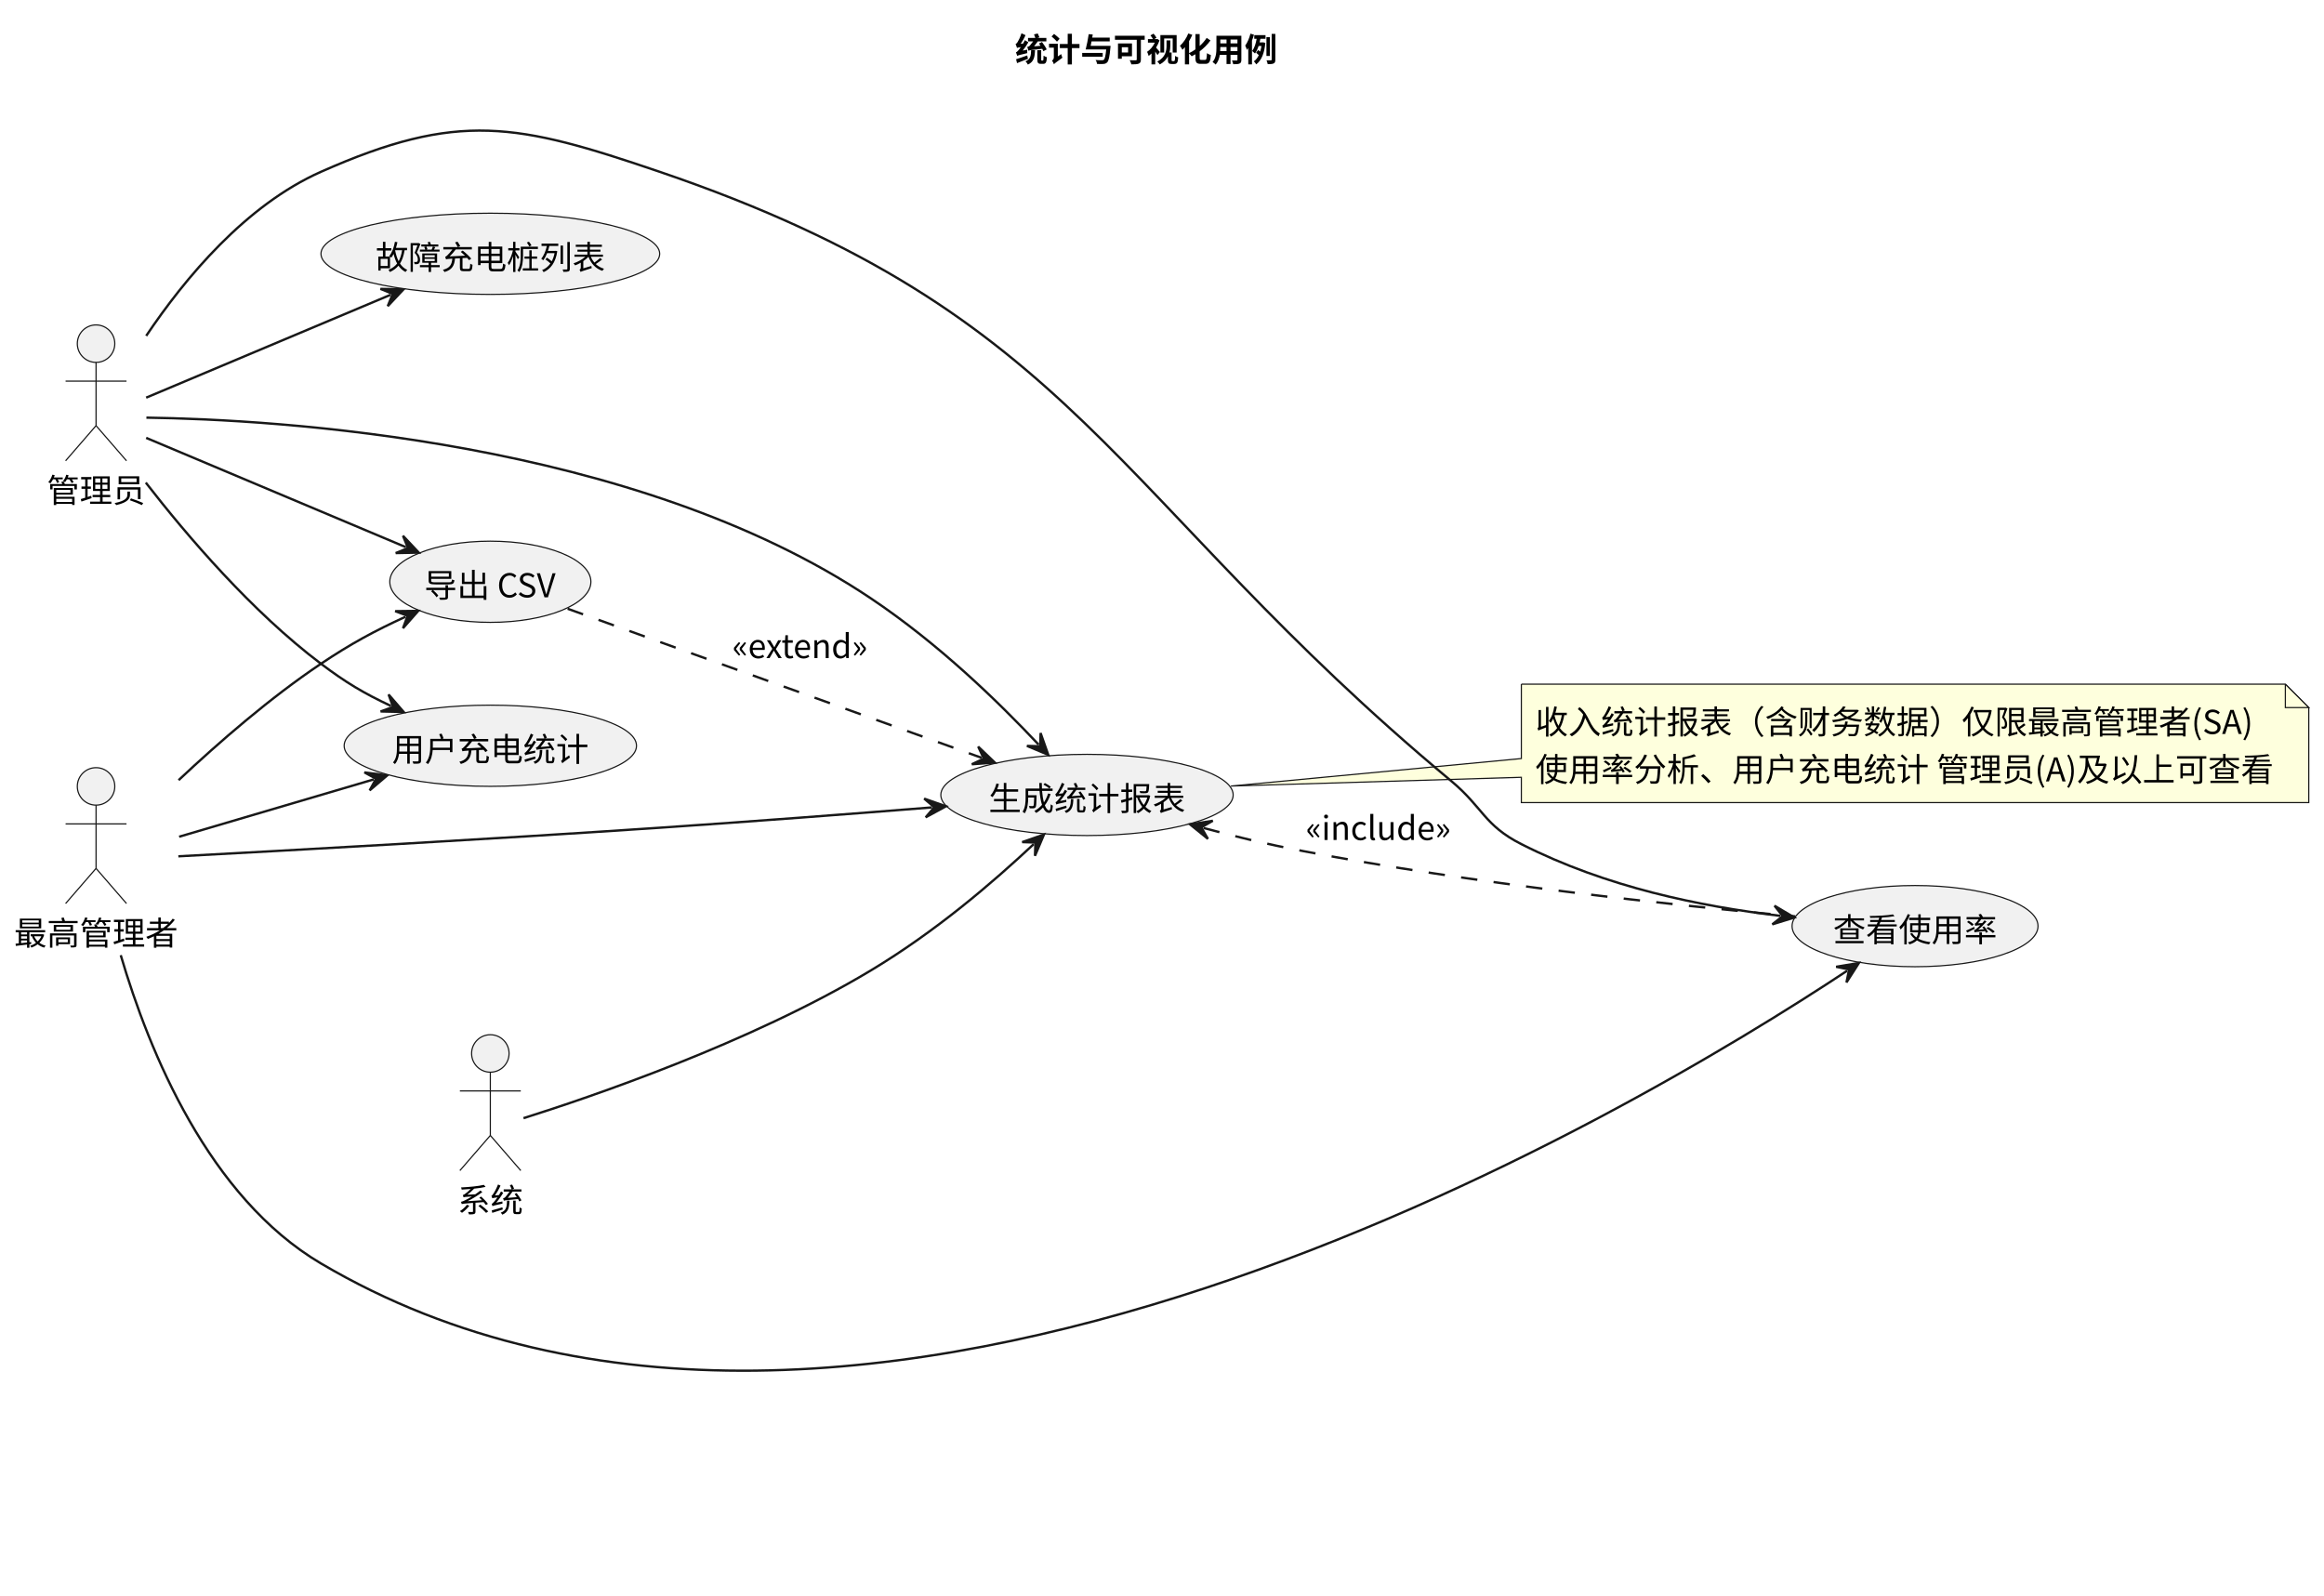
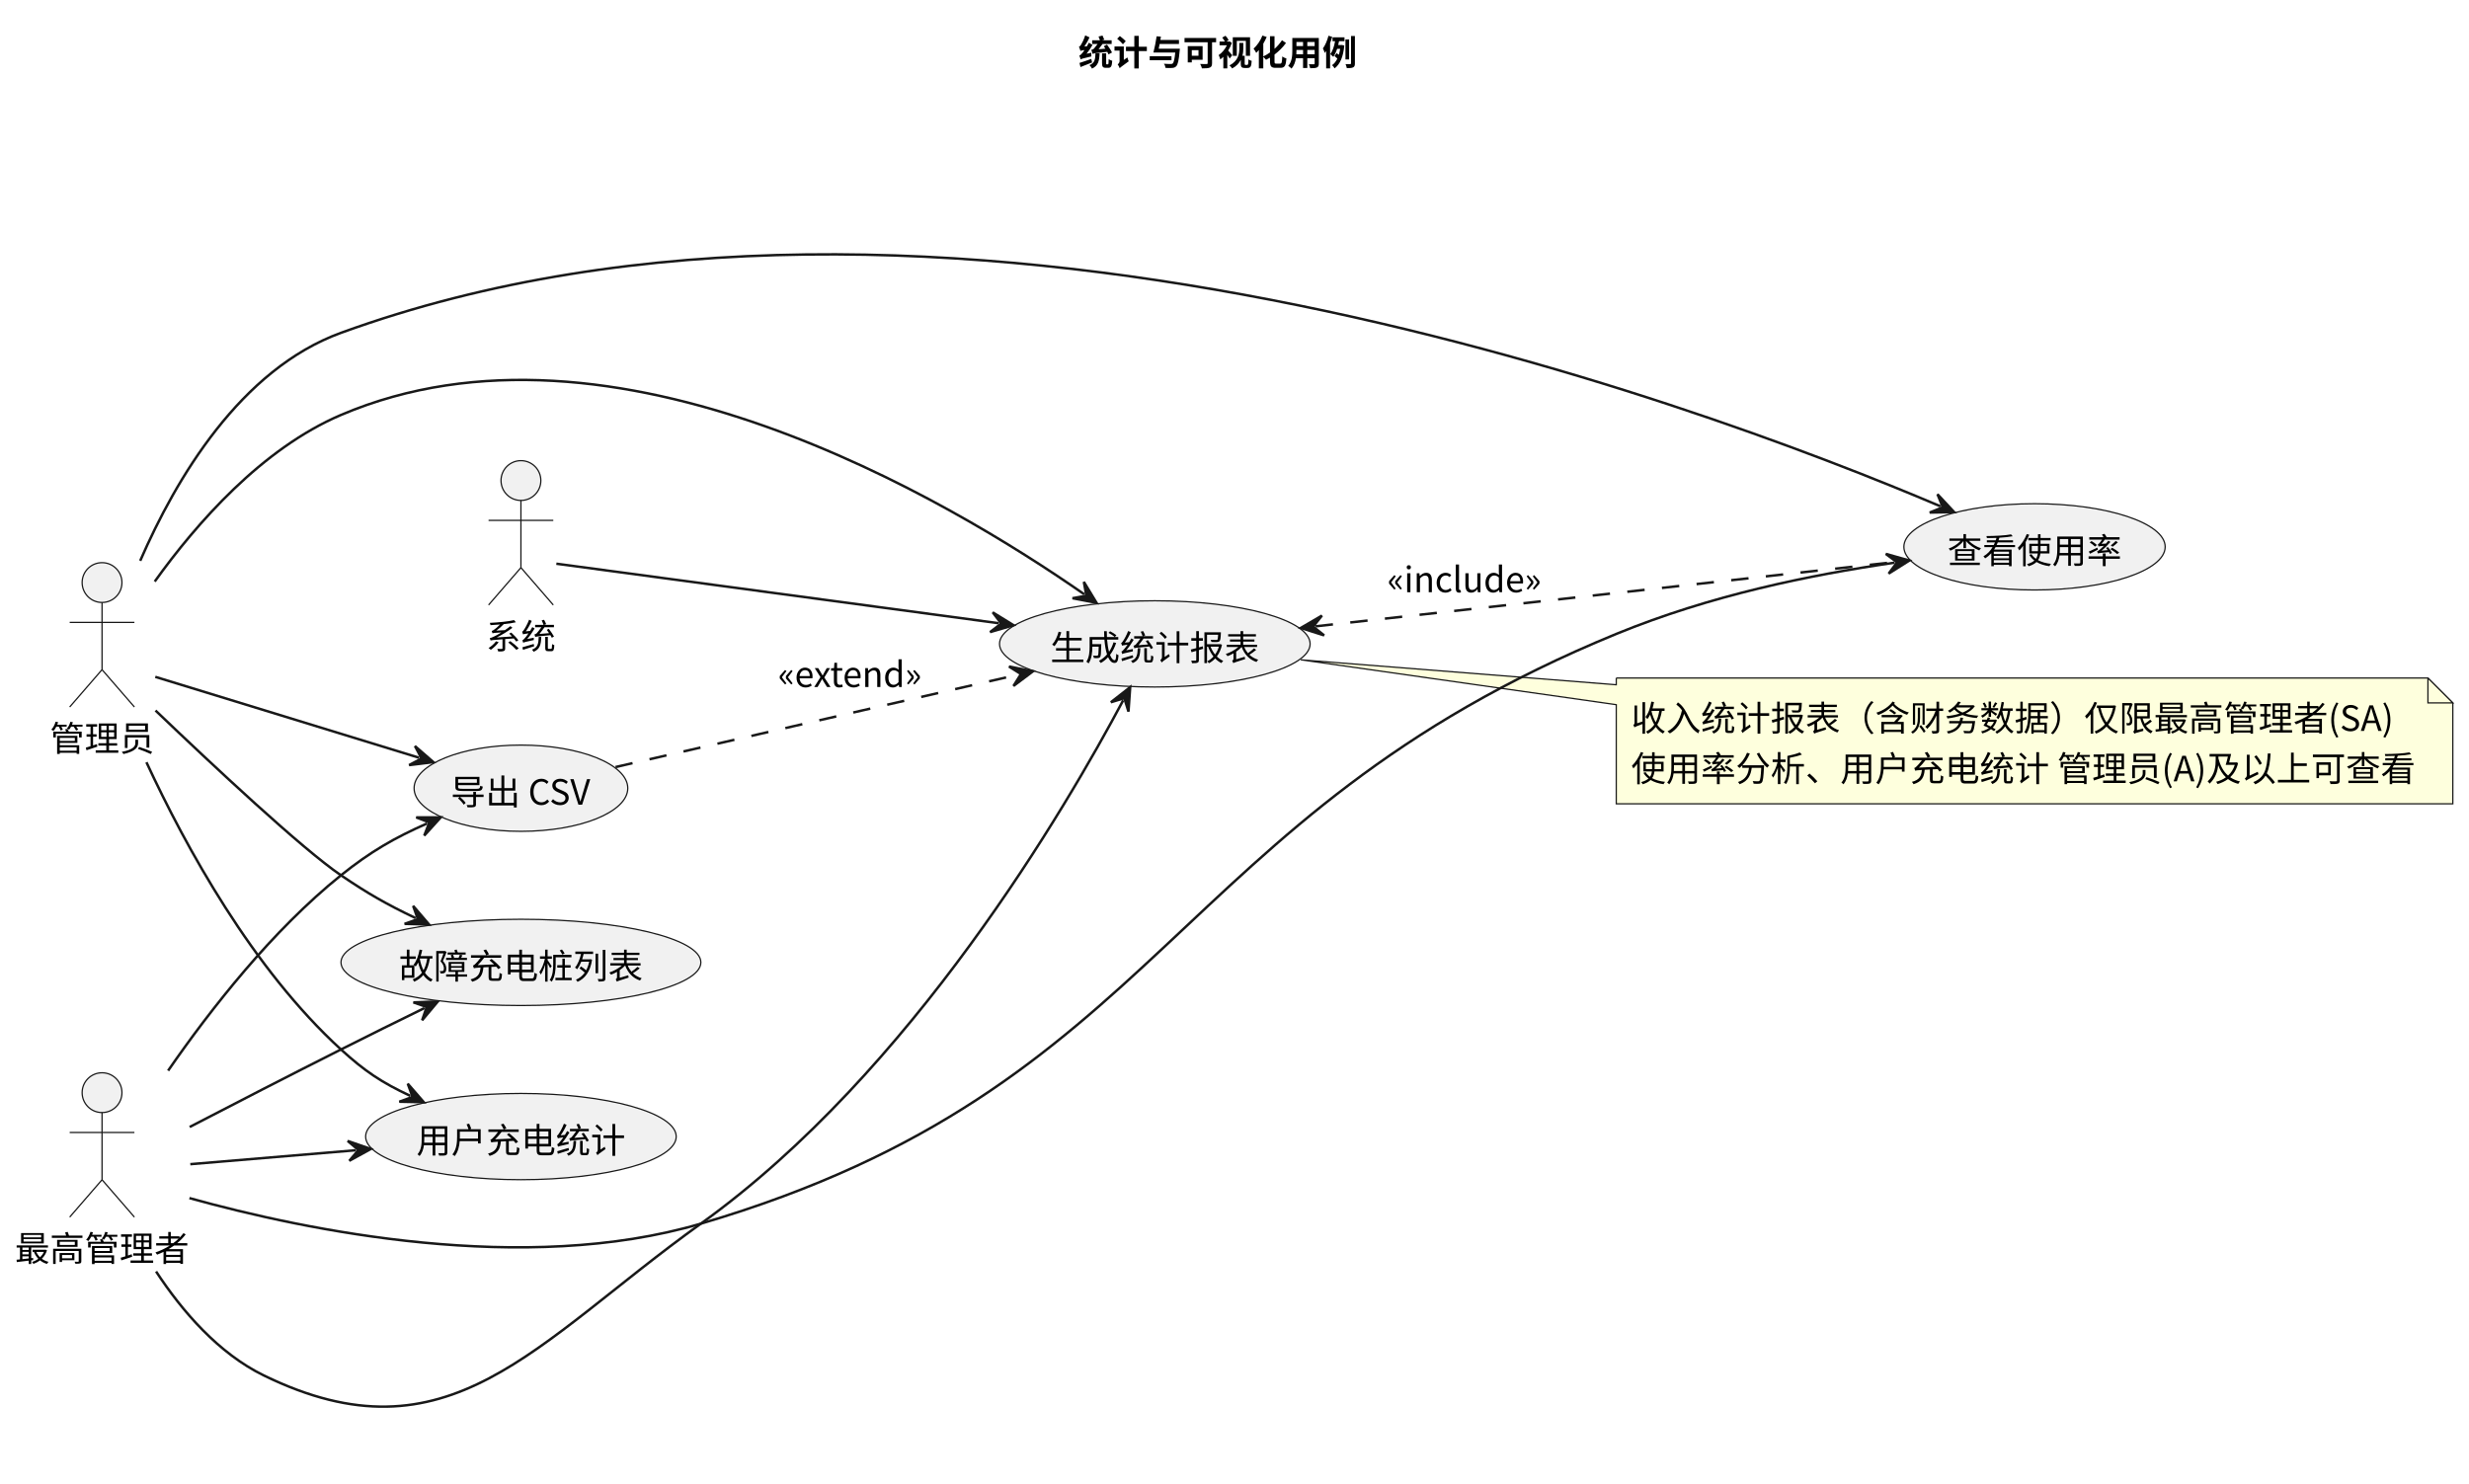
- <svg xmlns="http://www.w3.org/2000/svg" contentStyleType="text/css" data-diagram-type="DESCRIPTION" height="681px" preserveAspectRatio="none" style="width:992px;height:681px;background:#FFFFFF;" version="1.1" viewBox="0 0 992 681" width="992px" zoomAndPan="magnify">
+ <svg xmlns="http://www.w3.org/2000/svg" contentStyleType="text/css" data-diagram-type="DESCRIPTION" height="596px" preserveAspectRatio="none" style="width:992px;height:596px;background:#FFFFFF;" version="1.1" viewBox="0 0 992 596" width="992px" zoomAndPan="magnify">
  <defs />
  <g>
    <g class="title" data-source-line="3">
      <text fill="#000000" font-family="Noto Sans CJK SC" font-size="14" font-weight="bold" lengthAdjust="spacing" textLength="111.999" x="433.251" y="26.24">统计与可视化用例</text>
    </g>
    <g class="entity" data-entity="S" data-source-line="7" data-uid="ent0002" id="entity_S">
-       <ellipse cx="209.3" cy="449.702" fill="#F1F1F1" rx="8" ry="8" style="stroke:#181818;stroke-width:0.5;" />
-       <path d="M209.3,457.702 L209.3,484.702 M196.3,465.702 L222.3,465.702 M209.3,484.702 L196.3,499.702 M209.3,484.702 L222.3,499.702" fill="none" style="stroke:#181818;stroke-width:0.5;" />
-       <text fill="#000000" font-family="Noto Sans CJK SC" font-size="14" lengthAdjust="spacing" textLength="28" x="195.3" y="517.442">系统</text>
+       <ellipse cx="209.3" cy="193.122" fill="#F1F1F1" rx="8" ry="8" style="stroke:#181818;stroke-width:0.5;" />
+       <path d="M209.3,201.122 L209.3,228.122 M196.3,209.122 L222.3,209.122 M209.3,228.122 L196.3,243.122 M209.3,228.122 L222.3,243.122" fill="none" style="stroke:#181818;stroke-width:0.5;" />
+       <text fill="#000000" font-family="Noto Sans CJK SC" font-size="14" lengthAdjust="spacing" textLength="28" x="195.3" y="260.862">系统</text>
    </g>
    <g class="entity" data-entity="A" data-source-line="8" data-uid="ent0003" id="entity_A">
-       <ellipse cx="41" cy="146.702" fill="#F1F1F1" rx="8" ry="8" style="stroke:#181818;stroke-width:0.5;" />
-       <path d="M41,154.702 L41,181.702 M28,162.702 L54,162.702 M41,181.702 L28,196.702 M41,181.702 L54,196.702" fill="none" style="stroke:#181818;stroke-width:0.5;" />
-       <text fill="#000000" font-family="Noto Sans CJK SC" font-size="14" lengthAdjust="spacing" textLength="42" x="20" y="214.442">管理员</text>
+       <ellipse cx="41" cy="234.122" fill="#F1F1F1" rx="8" ry="8" style="stroke:#181818;stroke-width:0.5;" />
+       <path d="M41,242.122 L41,269.122 M28,250.122 L54,250.122 M41,269.122 L28,284.122 M41,269.122 L54,284.122" fill="none" style="stroke:#181818;stroke-width:0.5;" />
+       <text fill="#000000" font-family="Noto Sans CJK SC" font-size="14" lengthAdjust="spacing" textLength="42" x="20" y="301.862">管理员</text>
    </g>
    <g class="entity" data-entity="SA" data-source-line="9" data-uid="ent0004" id="entity_SA">
-       <ellipse cx="41" cy="335.702" fill="#F1F1F1" rx="8" ry="8" style="stroke:#181818;stroke-width:0.5;" />
-       <path d="M41,343.702 L41,370.702 M28,351.702 L54,351.702 M41,370.702 L28,385.702 M41,370.702 L54,385.702" fill="none" style="stroke:#181818;stroke-width:0.5;" />
-       <text fill="#000000" font-family="Noto Sans CJK SC" font-size="14" lengthAdjust="spacing" textLength="70" x="6" y="403.442">最高管理者</text>
+       <ellipse cx="41" cy="439.122" fill="#F1F1F1" rx="8" ry="8" style="stroke:#181818;stroke-width:0.5;" />
+       <path d="M41,447.122 L41,474.122 M28,455.122 L54,455.122 M41,474.122 L28,489.122 M41,474.122 L54,489.122" fill="none" style="stroke:#181818;stroke-width:0.5;" />
+       <text fill="#000000" font-family="Noto Sans CJK SC" font-size="14" lengthAdjust="spacing" textLength="70" x="6" y="506.862">最高管理者</text>
    </g>
    <g class="entity" data-entity="GR" data-source-line="11" data-uid="ent0005" id="entity_GR">
-       <ellipse cx="463.987" cy="339.346" fill="#F1F1F1" rx="62.397" ry="17.334" style="stroke:#181818;stroke-width:0.5;" />
-       <text fill="#000000" font-family="Noto Sans CJK SC" font-size="14" lengthAdjust="spacing" textLength="84" x="421.987" y="345.982">生成统计报表</text>
+       <ellipse cx="463.987" cy="258.766" fill="#F1F1F1" rx="62.397" ry="17.334" style="stroke:#181818;stroke-width:0.5;" />
+       <text fill="#000000" font-family="Noto Sans CJK SC" font-size="14" lengthAdjust="spacing" textLength="84" x="421.987" y="265.402">生成统计报表</text>
    </g>
    <g class="entity" data-entity="VU" data-source-line="12" data-uid="ent0006" id="entity_VU">
-       <ellipse cx="817.437" cy="395.346" fill="#F1F1F1" rx="52.497" ry="17.334" style="stroke:#181818;stroke-width:0.5;" />
-       <text fill="#000000" font-family="Noto Sans CJK SC" font-size="14" lengthAdjust="spacing" textLength="70" x="782.437" y="401.982">查看使用率</text>
+       <ellipse cx="817.437" cy="219.766" fill="#F1F1F1" rx="52.497" ry="17.334" style="stroke:#181818;stroke-width:0.5;" />
+       <text fill="#000000" font-family="Noto Sans CJK SC" font-size="14" lengthAdjust="spacing" textLength="70" x="782.437" y="226.402">查看使用率</text>
    </g>
    <g class="entity" data-entity="EXP" data-source-line="13" data-uid="ent0007" id="entity_EXP">
-       <ellipse cx="209.304" cy="248.346" fill="#F1F1F1" rx="42.925" ry="17.334" style="stroke:#181818;stroke-width:0.5;" />
-       <text fill="#000000" font-family="Noto Sans CJK SC" font-size="14" lengthAdjust="spacing" textLength="56.462" x="181.074" y="254.982">导出 CSV</text>
+       <ellipse cx="209.304" cy="316.766" fill="#F1F1F1" rx="42.925" ry="17.334" style="stroke:#181818;stroke-width:0.5;" />
+       <text fill="#000000" font-family="Noto Sans CJK SC" font-size="14" lengthAdjust="spacing" textLength="56.462" x="181.074" y="323.402">导出 CSV</text>
    </g>
    <g class="entity" data-entity="UCS" data-source-line="14" data-uid="ent0008" id="entity_UCS">
-       <ellipse cx="209.297" cy="318.346" fill="#F1F1F1" rx="62.397" ry="17.334" style="stroke:#181818;stroke-width:0.5;" />
-       <text fill="#000000" font-family="Noto Sans CJK SC" font-size="14" lengthAdjust="spacing" textLength="84" x="167.297" y="324.982">用户充电统计</text>
+       <ellipse cx="209.297" cy="456.766" fill="#F1F1F1" rx="62.397" ry="17.334" style="stroke:#181818;stroke-width:0.5;" />
+       <text fill="#000000" font-family="Noto Sans CJK SC" font-size="14" lengthAdjust="spacing" textLength="84" x="167.297" y="463.402">用户充电统计</text>
    </g>
    <g class="entity" data-entity="FCL" data-source-line="15" data-uid="ent0009" id="entity_FCL">
-       <ellipse cx="209.296" cy="108.346" fill="#F1F1F1" rx="72.296" ry="17.334" style="stroke:#181818;stroke-width:0.5;" />
-       <text fill="#000000" font-family="Noto Sans CJK SC" font-size="14" lengthAdjust="spacing" textLength="98" x="160.296" y="114.982">故障充电桩列表</text>
+       <ellipse cx="209.296" cy="386.766" fill="#F1F1F1" rx="72.296" ry="17.334" style="stroke:#181818;stroke-width:0.5;" />
+       <text fill="#000000" font-family="Noto Sans CJK SC" font-size="14" lengthAdjust="spacing" textLength="98" x="160.296" y="393.402">故障充电桩列表</text>
    </g>
-     <g class="entity" data-entity="GMN22" data-source-line="31" data-uid="ent0023" id="entity_GMN22">
-       <path d="M649.39,292.062 L649.39,323.812 L525.41,335.552 L649.39,331.812 L649.39,342.606 A0,0 0 0 0 649.39,342.606 L985.501,342.606 A0,0 0 0 0 985.501,342.606 L985.501,302.062 L975.501,292.062 L649.39,292.062 A0,0 0 0 0 649.39,292.062" fill="#FEFFDD" style="stroke:#181818;stroke-width:0.5;" />
-       <path d="M975.501,292.062 L975.501,302.062 L985.501,302.062 L975.501,292.062" fill="#FEFFDD" style="stroke:#181818;stroke-width:0.5;" />
-       <text fill="#000000" font-family="Noto Sans CJK SC" font-size="14" lengthAdjust="spacing" textLength="306.319" x="655.39" y="313.302">收入统计报表（含财务数据）仅限最高管理者(SA)</text>
-       <text fill="#000000" font-family="Noto Sans CJK SC" font-size="14" lengthAdjust="spacing" textLength="315.111" x="655.39" y="333.574">使用率分析、用户充电统计 管理员(A)及以上可查看</text>
+     <g class="entity" data-entity="GMN23" data-source-line="32" data-uid="ent0024" id="entity_GMN23">
+       <path d="M649.39,272.492 L649.39,275.192 L522.63,265.162 L649.39,283.192 L649.39,323.036 A0,0 0 0 0 649.39,323.036 L985.501,323.036 A0,0 0 0 0 985.501,323.036 L985.501,282.492 L975.501,272.492 L649.39,272.492 A0,0 0 0 0 649.39,272.492" fill="#FEFFDD" style="stroke:#181818;stroke-width:0.5;" />
+       <path d="M975.501,272.492 L975.501,282.492 L985.501,282.492 L975.501,272.492" fill="#FEFFDD" style="stroke:#181818;stroke-width:0.5;" />
+       <text fill="#000000" font-family="Noto Sans CJK SC" font-size="14" lengthAdjust="spacing" textLength="306.319" x="655.39" y="293.732">收入统计报表（含财务数据）仅限最高管理者(SA)</text>
+       <text fill="#000000" font-family="Noto Sans CJK SC" font-size="14" lengthAdjust="spacing" textLength="315.111" x="655.39" y="314.004">使用率分析、用户充电统计 管理员(A)及以上可查看</text>
    </g>
    <g class="link" data-entity-1="S" data-entity-2="GR" data-source-line="17" data-uid="lnk10" id="link_S_GR">
-       <path d="M223.45,477.332 C251.78,468.412 320.11,445.232 371.59,414.342 C399.58,397.542 423.679,376.781 441.239,360.351" fill="none" id="S-to-GR" style="stroke:#181818;stroke-width:1;" />
-       <polygon fill="#181818" points="445.62,356.252,436.315,359.48,441.969,359.668,441.781,365.322,445.62,356.252" style="stroke:#181818;stroke-width:1;" />
+       <path d="M223.53,226.542 C257.19,231.072 341.704,242.442 401.294,250.462" fill="none" id="S-to-GR" style="stroke:#181818;stroke-width:1;" />
+       <polygon fill="#181818" points="407.24,251.262,398.854,246.097,402.285,250.595,397.787,254.026,407.24,251.262" style="stroke:#181818;stroke-width:1;" />
    </g>
    <g class="link" data-entity-1="A" data-entity-2="GR" data-source-line="18" data-uid="lnk11" id="link_A_GR">
-       <path d="M62.49,178.282 C117.4,179.092 270.52,187.672 371.59,255.342 C400.96,275.002 426.093,299.577 443.323,317.847" fill="none" id="A-to-GR" style="stroke:#181818;stroke-width:1;" />
-       <polygon fill="#181818" points="447.44,322.212,444.175,312.92,444.01,318.574,438.355,318.409,447.44,322.212" style="stroke:#181818;stroke-width:1;" />
+       <path d="M62.17,233.702 C78.97,210.272 105.23,180.312 137,166.762 C246.54,120.062 381.835,201.384 435.655,238.844" fill="none" id="A-to-GR" style="stroke:#181818;stroke-width:1;" />
+       <polygon fill="#181818" points="440.58,242.272,435.478,233.847,436.476,239.416,430.908,240.413,440.58,242.272" style="stroke:#181818;stroke-width:1;" />
    </g>
    <g class="link" data-entity-1="A" data-entity-2="VU" data-source-line="19" data-uid="lnk12" id="link_A_VU">
-       <path d="M62.41,143.362 C78.99,118.692 104.87,87.602 137,73.342 C195.74,47.272 220.75,52.632 281.59,73.342 C460.94,134.372 473.8,212.102 619.39,333.342 C633.17,344.822 633.39,352.222 649.39,360.342 C685.85,378.842 725.592,386.86 759.962,390.969" fill="none" id="A-to-VU" style="stroke:#181818;stroke-width:1;" />
-       <polygon fill="#181818" points="765.92,391.682,757.459,386.642,760.955,391.088,756.509,394.585,765.92,391.682" style="stroke:#181818;stroke-width:1;" />
+       <path d="M56.33,225.372 C70.74,192.222 96.67,148.432 137,133.762 C374.71,47.272 681.058,161.586 779.648,203.476" fill="none" id="A-to-VU" style="stroke:#181818;stroke-width:1;" />
+       <polygon fill="#181818" points="785.17,205.822,778.451,198.621,780.568,203.867,775.322,205.984,785.17,205.822" style="stroke:#181818;stroke-width:1;" />
    </g>
    <g class="link" data-entity-1="A" data-entity-2="EXP" data-source-line="20" data-uid="lnk13" id="link_A_EXP">
-       <path d="M62.39,186.922 C91.53,199.192 139.73,219.474 173.23,233.574" fill="none" id="A-to-EXP" style="stroke:#181818;stroke-width:1;" />
-       <polygon fill="#181818" points="178.76,235.902,172.017,228.724,174.152,233.962,168.913,236.097,178.76,235.902" style="stroke:#181818;stroke-width:1;" />
+       <path d="M62.39,272.012 C90.23,280.552 134.774,294.212 168.414,304.532" fill="none" id="A-to-EXP" style="stroke:#181818;stroke-width:1;" />
+       <polygon fill="#181818" points="174.15,306.292,166.719,299.828,169.37,304.825,164.373,307.476,174.15,306.292" style="stroke:#181818;stroke-width:1;" />
    </g>
    <g class="link" data-entity-1="SA" data-entity-2="GR" data-source-line="21" data-uid="lnk14" id="link_SA_GR">
-       <path d="M76.13,365.542 C122.62,363.052 208.43,358.302 281.59,353.342 C322.4,350.572 362.359,347.5 397.799,344.67" fill="none" id="SA-to-GR" style="stroke:#181818;stroke-width:1;" />
-       <polygon fill="#181818" points="403.78,344.192,394.49,340.921,398.796,344.59,395.127,348.896,403.78,344.192" style="stroke:#181818;stroke-width:1;" />
+       <path d="M62.71,510.992 C73.3,527.092 87.82,543.892 106,552.762 C180.25,589.002 214.48,539.952 281.59,491.762 C366.54,430.772 428.473,324.319 451.273,281.449" fill="none" id="SA-to-GR" style="stroke:#181818;stroke-width:1;" />
+       <polygon fill="#181818" points="454.09,276.152,446.332,282.22,451.742,280.566,453.396,285.976,454.09,276.152" style="stroke:#181818;stroke-width:1;" />
    </g>
    <g class="link" data-entity-1="SA" data-entity-2="VU" data-source-line="22" data-uid="lnk15" id="link_SA_VU">
-       <path d="M51.54,407.752 C63.69,449.082 89.11,511.082 137,539.342 C365.46,674.152 698.036,474.212 788.466,414.392" fill="none" id="SA-to-VU" style="stroke:#181818;stroke-width:1;" />
-       <polygon fill="#181818" points="793.47,411.082,783.757,412.711,789.3,413.841,788.171,419.384,793.47,411.082" style="stroke:#181818;stroke-width:1;" />
+       <path d="M76.11,481.492 C123.3,494.602 210.69,512.632 281.59,491.762 C468.14,436.862 469.49,328.602 649.39,254.762 C687.35,239.182 727.192,231.076 761.222,226.126" fill="none" id="SA-to-VU" style="stroke:#181818;stroke-width:1;" />
+       <polygon fill="#181818" points="767.16,225.262,757.678,222.599,762.212,225.982,758.83,230.516,767.16,225.262" style="stroke:#181818;stroke-width:1;" />
    </g>
    <g class="link" data-entity-1="SA" data-entity-2="EXP" data-source-line="23" data-uid="lnk16" id="link_SA_EXP">
-       <path d="M76.24,333.032 C93.55,316.772 115.42,297.792 137,283.342 C149.95,274.672 159.897,269.335 173.077,263.285" fill="none" id="SA-to-EXP" style="stroke:#181818;stroke-width:1;" />
-       <polygon fill="#181818" points="178.53,260.782,168.682,260.901,173.986,262.868,172.019,268.172,178.53,260.782" style="stroke:#181818;stroke-width:1;" />
+       <path d="M67.54,430.282 C84.83,405.272 109.49,373.862 137,351.762 C148.93,342.182 158.433,336.75 171.583,330.93" fill="none" id="SA-to-EXP" style="stroke:#181818;stroke-width:1;" />
+       <polygon fill="#181818" points="177.07,328.502,167.221,328.487,172.498,330.526,170.459,335.802,177.07,328.502" style="stroke:#181818;stroke-width:1;" />
    </g>
    <g class="link" data-entity-1="A" data-entity-2="FCL" data-source-line="24" data-uid="lnk17" id="link_A_FCL">
-       <path d="M62.39,169.752 C89.71,158.252 133.11,139.99 166.72,125.84" fill="none" id="A-to-FCL" style="stroke:#181818;stroke-width:1;" />
-       <polygon fill="#181818" points="172.25,123.512,162.403,123.317,167.642,125.452,165.507,130.691,172.25,123.512" style="stroke:#181818;stroke-width:1;" />
+       <path d="M62.48,285.542 C85.45,307.512 121.53,341.272 137,351.762 C147.95,359.192 155.304,363.389 166.984,368.959" fill="none" id="A-to-FCL" style="stroke:#181818;stroke-width:1;" />
+       <polygon fill="#181818" points="172.4,371.542,165.998,364.058,167.887,369.39,162.555,371.278,172.4,371.542" style="stroke:#181818;stroke-width:1;" />
    </g>
-     <g class="link" data-entity-1="A" data-entity-2="UCS" data-source-line="25" data-uid="lnk18" id="link_A_UCS">
-       <path d="M62.23,206.022 C80,228.912 107.55,261.142 137,283.342 C147.68,291.392 155.071,295.806 166.881,301.366" fill="none" id="A-to-UCS" style="stroke:#181818;stroke-width:1;" />
-       <polygon fill="#181818" points="172.31,303.922,165.871,296.469,167.786,301.792,162.464,303.707,172.31,303.922" style="stroke:#181818;stroke-width:1;" />
+     <g class="link" data-entity-1="SA" data-entity-2="FCL" data-source-line="25" data-uid="lnk18" id="link_SA_FCL">
+       <path d="M76.21,452.912 C94.25,443.542 116.78,431.942 137,421.762 C149.69,415.382 158.321,411.099 170.541,405.119" fill="none" id="SA-to-FCL" style="stroke:#181818;stroke-width:1;" />
+       <polygon fill="#181818" points="175.93,402.482,166.088,402.845,171.439,404.68,169.604,410.031,175.93,402.482" style="stroke:#181818;stroke-width:1;" />
    </g>
-     <g class="link" data-entity-1="SA" data-entity-2="UCS" data-source-line="26" data-uid="lnk19" id="link_SA_UCS">
-       <path d="M76.46,357.182 C102.24,349.592 131.904,340.847 159.544,332.707" fill="none" id="SA-to-UCS" style="stroke:#181818;stroke-width:1;" />
-       <polygon fill="#181818" points="165.3,331.012,155.537,329.717,160.504,332.424,157.797,337.392,165.3,331.012" style="stroke:#181818;stroke-width:1;" />
+     <g class="link" data-entity-1="A" data-entity-2="UCS" data-source-line="26" data-uid="lnk19" id="link_A_UCS">
+       <path d="M58.83,306.332 C74.77,340.682 101.53,389.362 137,421.762 C146.57,430.502 153.297,434.997 164.846,440.407" fill="none" id="A-to-UCS" style="stroke:#181818;stroke-width:1;" />
+       <polygon fill="#181818" points="170.28,442.952,163.827,435.512,165.752,440.831,160.433,442.757,170.28,442.952" style="stroke:#181818;stroke-width:1;" />
    </g>
-     <g class="link" data-entity-1="GR" data-entity-2="VU" data-source-line="28" data-uid="lnk20" id="link_GR_VU">
-       <path d="M513.743,353.454 C528.943,357.555 540.44,360.282 556.39,363.342 C628.76,377.232 713.67,386.352 766.28,391.182" fill="none" id="GR-backto-VU" style="stroke:#181818;stroke-width:1;stroke-dasharray:7,7;" />
-       <polygon fill="#181818" points="507.95,351.892,515.598,358.098,512.778,353.194,517.681,350.374,507.95,351.892" style="stroke:#181818;stroke-width:1;" />
-       <text fill="#000000" font-family="Noto Sans CJK SC" font-size="14" lengthAdjust="spacing" textLength="61.852" x="557.39" y="358.582">«include»</text>
+     <g class="link" data-entity-1="SA" data-entity-2="UCS" data-source-line="27" data-uid="lnk20" id="link_SA_UCS">
+       <path d="M76.46,467.862 C97.39,466.102 118.691,464.306 143.011,462.256" fill="none" id="SA-to-UCS" style="stroke:#181818;stroke-width:1;" />
+       <polygon fill="#181818" points="148.99,461.752,139.686,458.522,144.008,462.172,140.358,466.494,148.99,461.752" style="stroke:#181818;stroke-width:1;" />
    </g>
-     <g class="link" data-entity-1="EXP" data-entity-2="GR" data-source-line="29" data-uid="lnk21" id="link_EXP_GR">
-       <path d="M242.3,259.862 C288.78,276.602 369.195,305.559 419.005,323.499" fill="none" id="EXP-to-GR" style="stroke:#181818;stroke-width:1;stroke-dasharray:7,7;" />
-       <polygon fill="#181818" points="424.65,325.532,417.538,318.719,419.946,323.838,414.827,326.245,424.65,325.532" style="stroke:#181818;stroke-width:1;" />
-       <text fill="#000000" font-family="Noto Sans CJK SC" font-size="14" lengthAdjust="spacing" textLength="58.394" x="312.59" y="280.932">«extend»</text>
+     <g class="link" data-entity-1="GR" data-entity-2="VU" data-source-line="29" data-uid="lnk21" id="link_GR_VU">
+       <path d="M528.593,251.701 C596.753,244.141 703.06,232.342 767.28,225.222" fill="none" id="GR-backto-VU" style="stroke:#181818;stroke-width:1;stroke-dasharray:7,7;" />
+       <polygon fill="#181818" points="522.63,252.362,532.016,255.345,527.6,251.811,531.134,247.394,522.63,252.362" style="stroke:#181818;stroke-width:1;" />
+       <text fill="#000000" font-family="Noto Sans CJK SC" font-size="14" lengthAdjust="spacing" textLength="61.852" x="557.39" y="237.992">«include»</text>
+     </g>
+     <g class="link" data-entity-1="EXP" data-entity-2="GR" data-source-line="30" data-uid="lnk22" id="link_EXP_GR">
+       <path d="M247.31,308.262 C291.73,298.072 360.452,282.294 409.222,271.104" fill="none" id="EXP-to-GR" style="stroke:#181818;stroke-width:1;stroke-dasharray:7,7;" />
+       <polygon fill="#181818" points="415.07,269.762,405.403,267.876,410.197,270.88,407.192,275.673,415.07,269.762" style="stroke:#181818;stroke-width:1;" />
+       <text fill="#000000" font-family="Noto Sans CJK SC" font-size="14" lengthAdjust="spacing" textLength="58.394" x="312.59" y="276.102">«extend»</text>
    </g>
  </g>
</svg>
